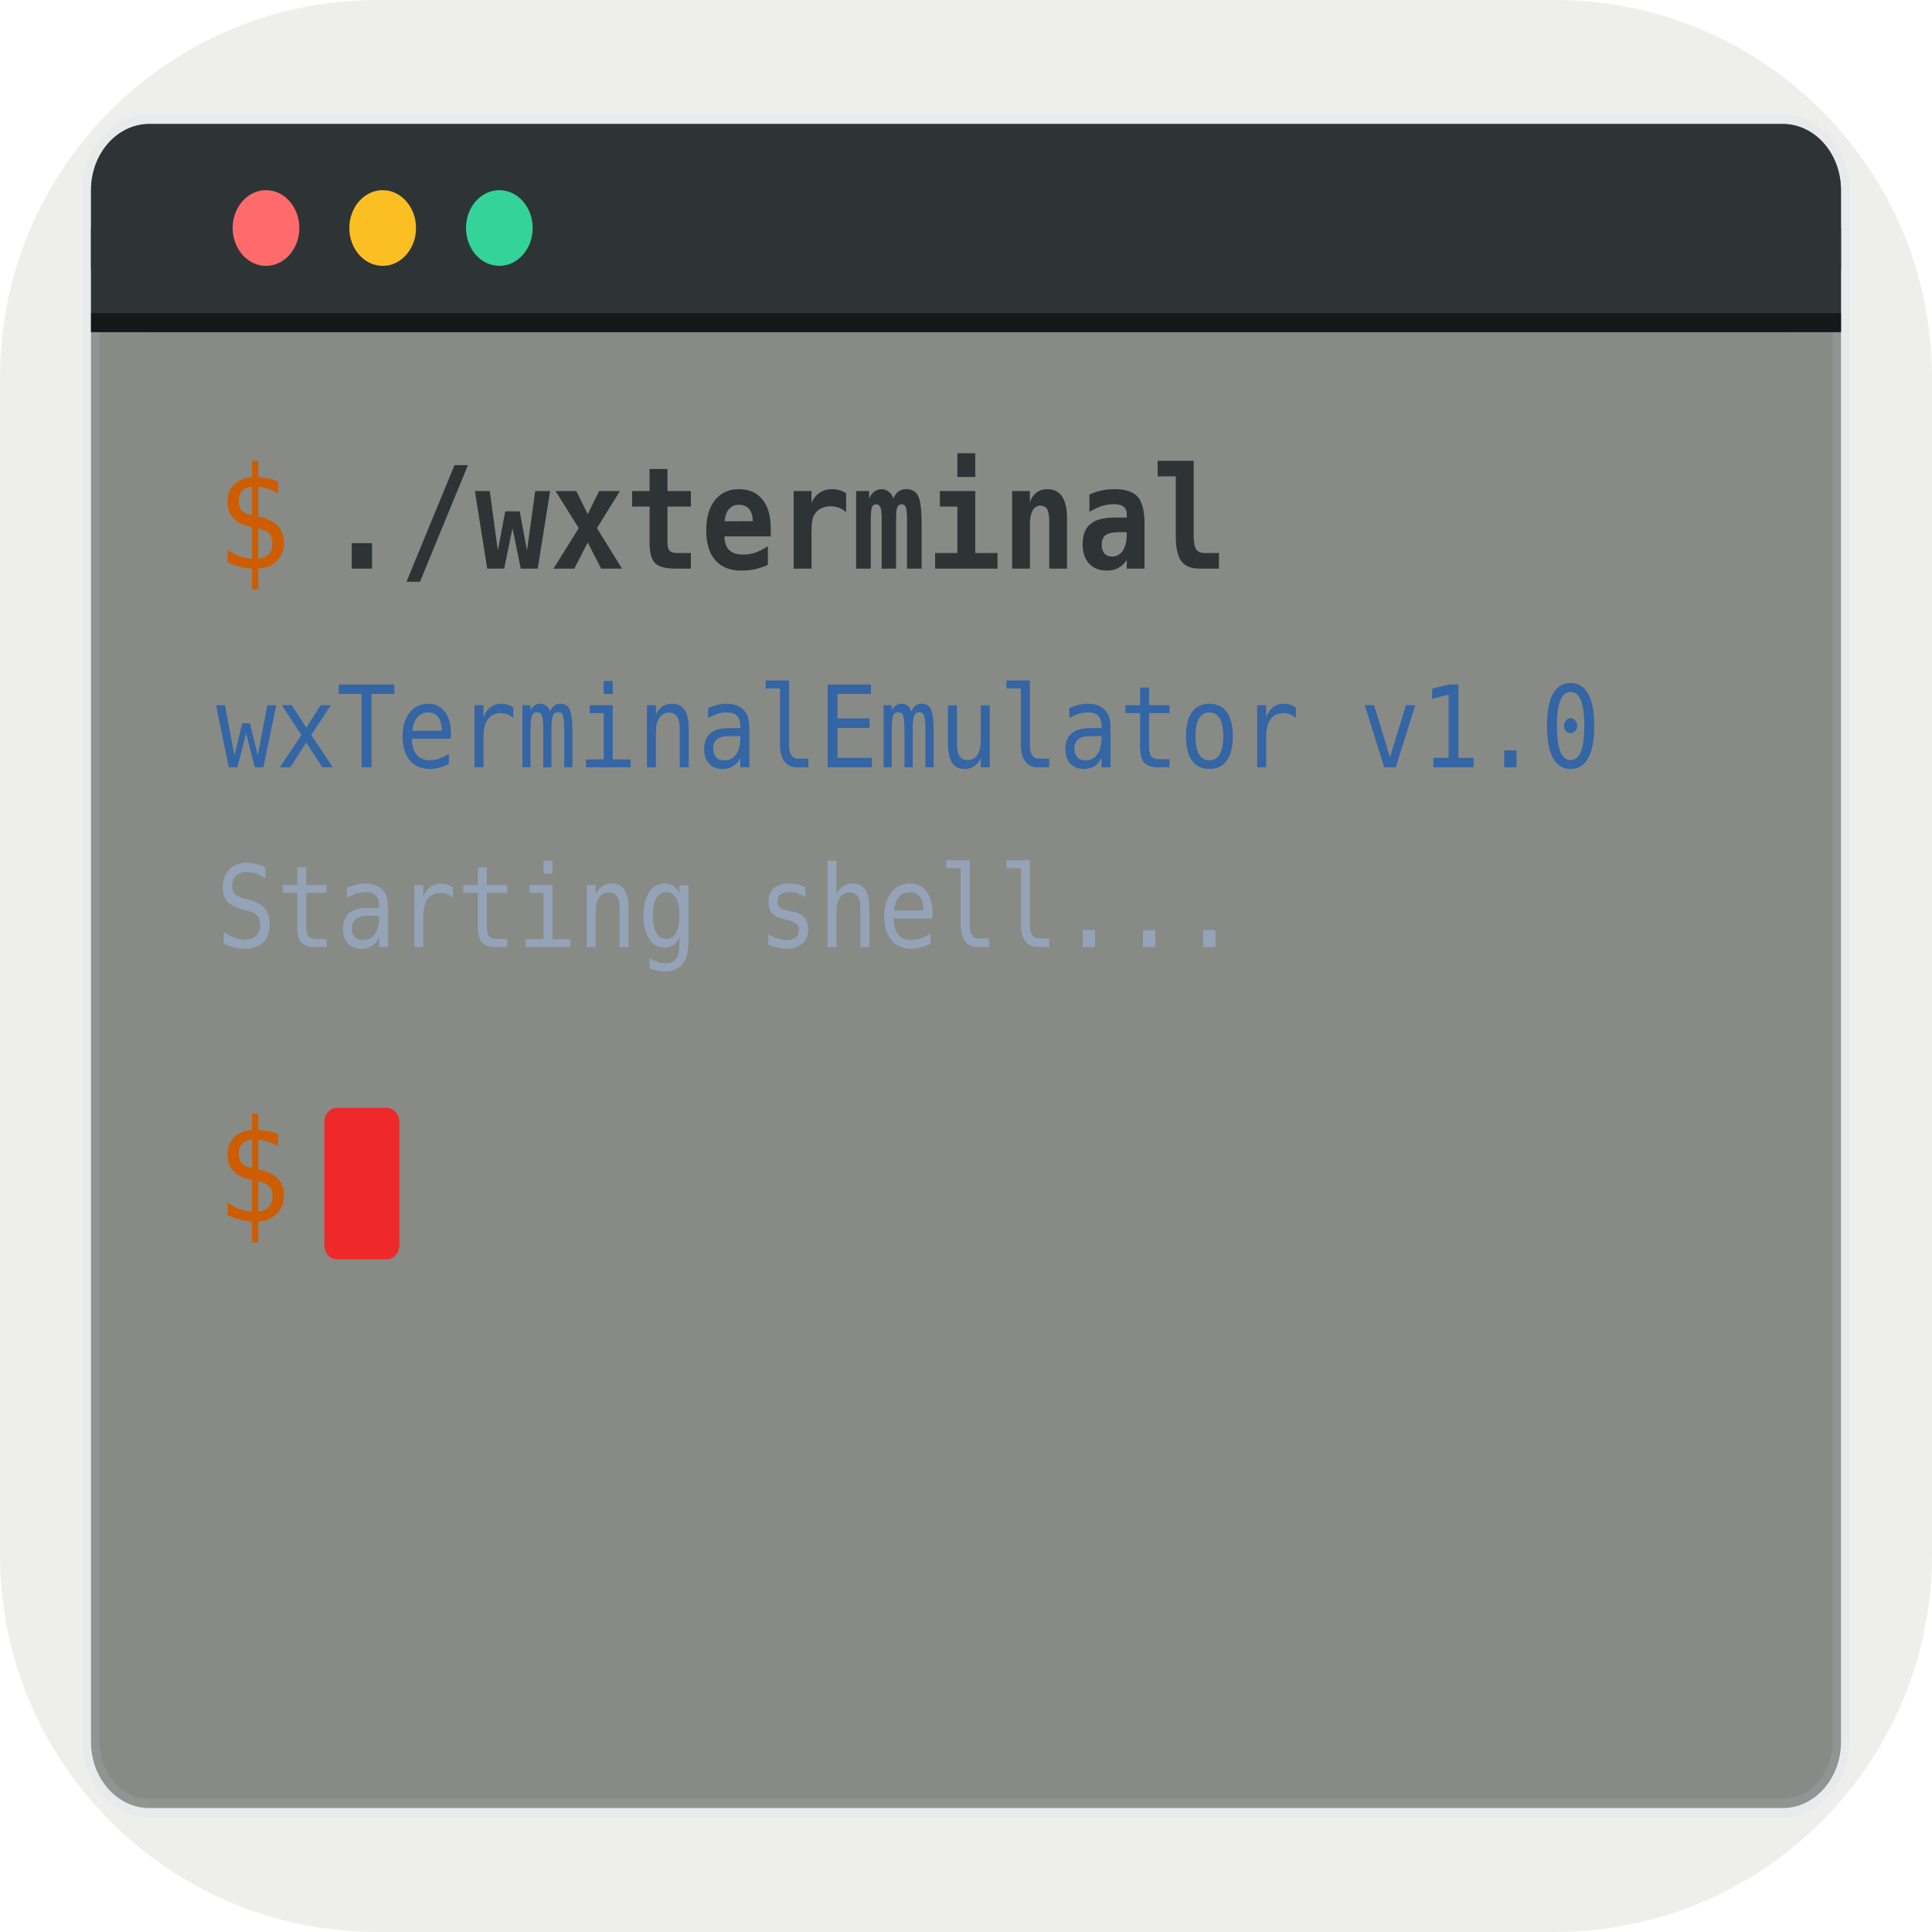
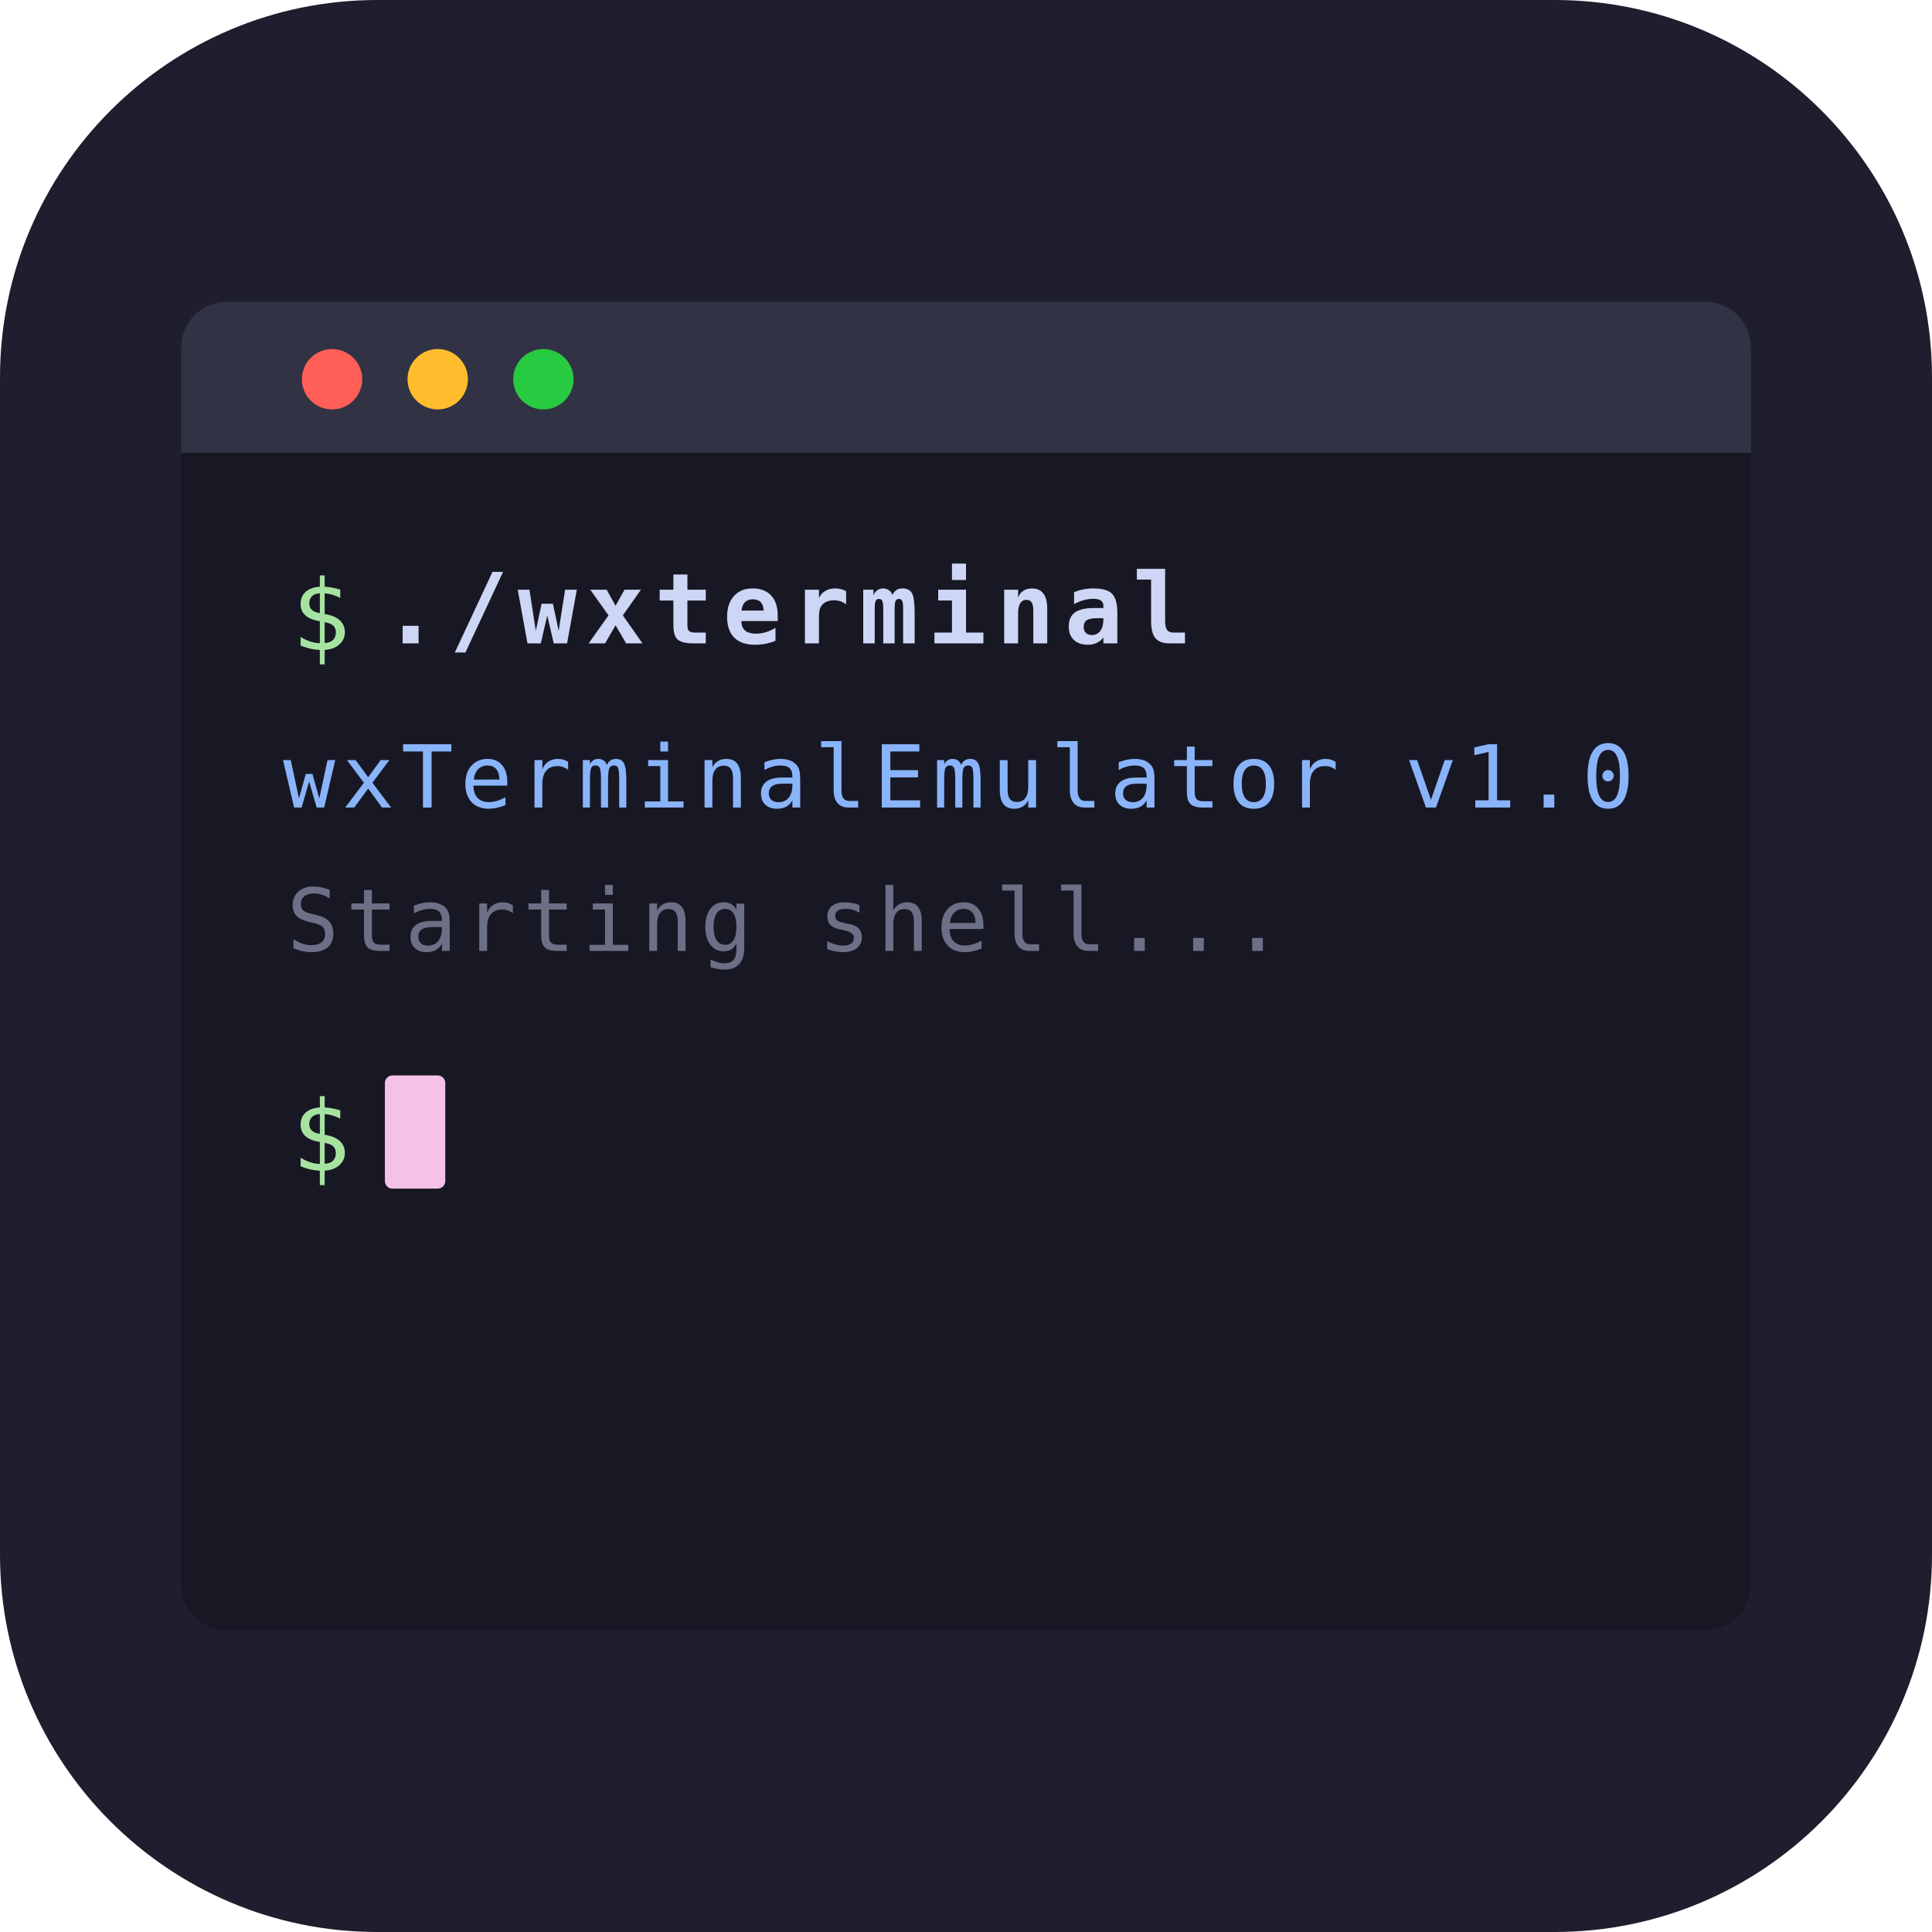
- <svg xmlns="http://www.w3.org/2000/svg" viewBox="0 0 512 512" width="512" height="512" version="1.1" id="svg13">
-   <defs id="defs2">
-     <linearGradient id="bg" x1="0" y1="0" x2="1" y2="1">
-       <stop offset="0%" stop-color="#334155" id="stop1" />
-       <stop offset="100%" stop-color="#1f2937" id="stop2" />
-     </linearGradient>
-   </defs>
-   <rect width="512" height="512" rx="100" ry="100" fill="url(#bg)" id="rect2" style="fill:#eeeeec" />
-   <g id="g13" transform="matrix(1.104209,0,0,1.253676,-26.67743,-64.94103)">
-     <rect x="46" y="78" width="420" height="356" rx="14" ry="14" fill="#111827" stroke="#cbd5e1" stroke-opacity="0.14" stroke-width="4" id="rect4" style="fill:#888a85" />
-     <rect x="46" y="78" width="420" height="44" rx="14" ry="14" fill="#475569" id="rect5" style="fill:#2e3436" />
-     <rect x="46" y="100" width="420" height="22" fill="#475569" id="rect6" style="fill:#2e3436" />
-     <rect x="46" y="118" width="420" height="4" fill="#64748b" fill-opacity="0.55" id="rect7" style="fill:#000000" />
-     <circle cx="88" cy="100" r="8" fill="#ff6b6b" id="circle7" />
-     <circle cx="116" cy="100" r="8" fill="#fbbf24" id="circle8" />
-     <circle cx="144" cy="100" r="8" fill="#34d399" id="circle9" />
-     <text x="76" y="172" font-family="monospace" font-size="30px" fill="#86efac" id="text9" style="fill:#ce5c00">$</text>
-     <text x="102" y="172" font-family="monospace" font-size="30px" fill="#e2e8f0" id="text10" style="fill:#2e3436">
-       <tspan style="font-style:normal;font-variant:normal;font-weight:bold;font-stretch:normal;font-family:monospace;-inkscape-font-specification:'monospace Bold'" id="tspan13">./wxterminal</tspan>
-     </text>
-     <text x="76" y="214" font-family="monospace" font-size="24px" fill="#7dd3fc" id="text11" style="fill:#3465a4">wxTerminalEmulator v1.0</text>
-     <text x="76" y="252" font-family="monospace" font-size="24px" fill="#94a3b8" id="text12">Starting shell...</text>
-     <text x="76" y="310" font-family="monospace" font-size="30px" fill="#86efac" id="text13" style="fill:#ce5c00">$</text>
-     <rect x="102" y="286" width="18" height="32" rx="3" fill="#f9a8d4" id="rect13" style="fill:#ef2929" />
+ <svg xmlns="http://www.w3.org/2000/svg" version="1.1" width="1024" height="1024" viewBox="0 0 1024 1024">
+   <rect x="0" y="0" width="1024" height="1024" rx="200" ry="200" fill="#1e1e2e" />
+   <path d="M 96,840 V 184 A 24,24 0 0 1 120,160 H 904 A 24,24 0 0 1 928,184 V 840 A 24,24 0 0 1 904,864 H 120 A 24,24 0 0 1 96,840 Z" fill="#181825" />
+   <path d="M 96,240 V 184 A 24,24 0 0 1 120,160 H 904 A 24,24 0 0 1 928,184 V 240 Z" fill="#313244" />
+   <circle cx="176" cy="201" r="16" fill="#ff5f57" />
+   <circle cx="232" cy="201" r="16" fill="#ffbd2e" />
+   <circle cx="288" cy="201" r="16" fill="#28ca41" />
+   <g font-family="DejaVu Sans Mono, Menlo, Consolas, monospace">
+     <text x="154.5" y="344.5" font-size="52" fill="#a6e3a1">$</text>
+     <text x="202" y="341" font-size="52" font-weight="bold" letter-spacing="4.9" fill="#cdd6f4">./wxterminal</text>
+     <text x="150" y="428" font-size="46" letter-spacing="3.6" fill="#89b4fa">wxTerminalEmulator v1.0</text>
+     <text x="152" y="504" font-size="46" letter-spacing="3.6" fill="#6c7086">Starting shell...</text>
+     <text x="154.5" y="620.5" font-size="52" fill="#a6e3a1">$</text>
  </g>
+   <rect x="204" y="570" width="32" height="60" rx="4" ry="4" fill="#f5c2e7" />
</svg>
